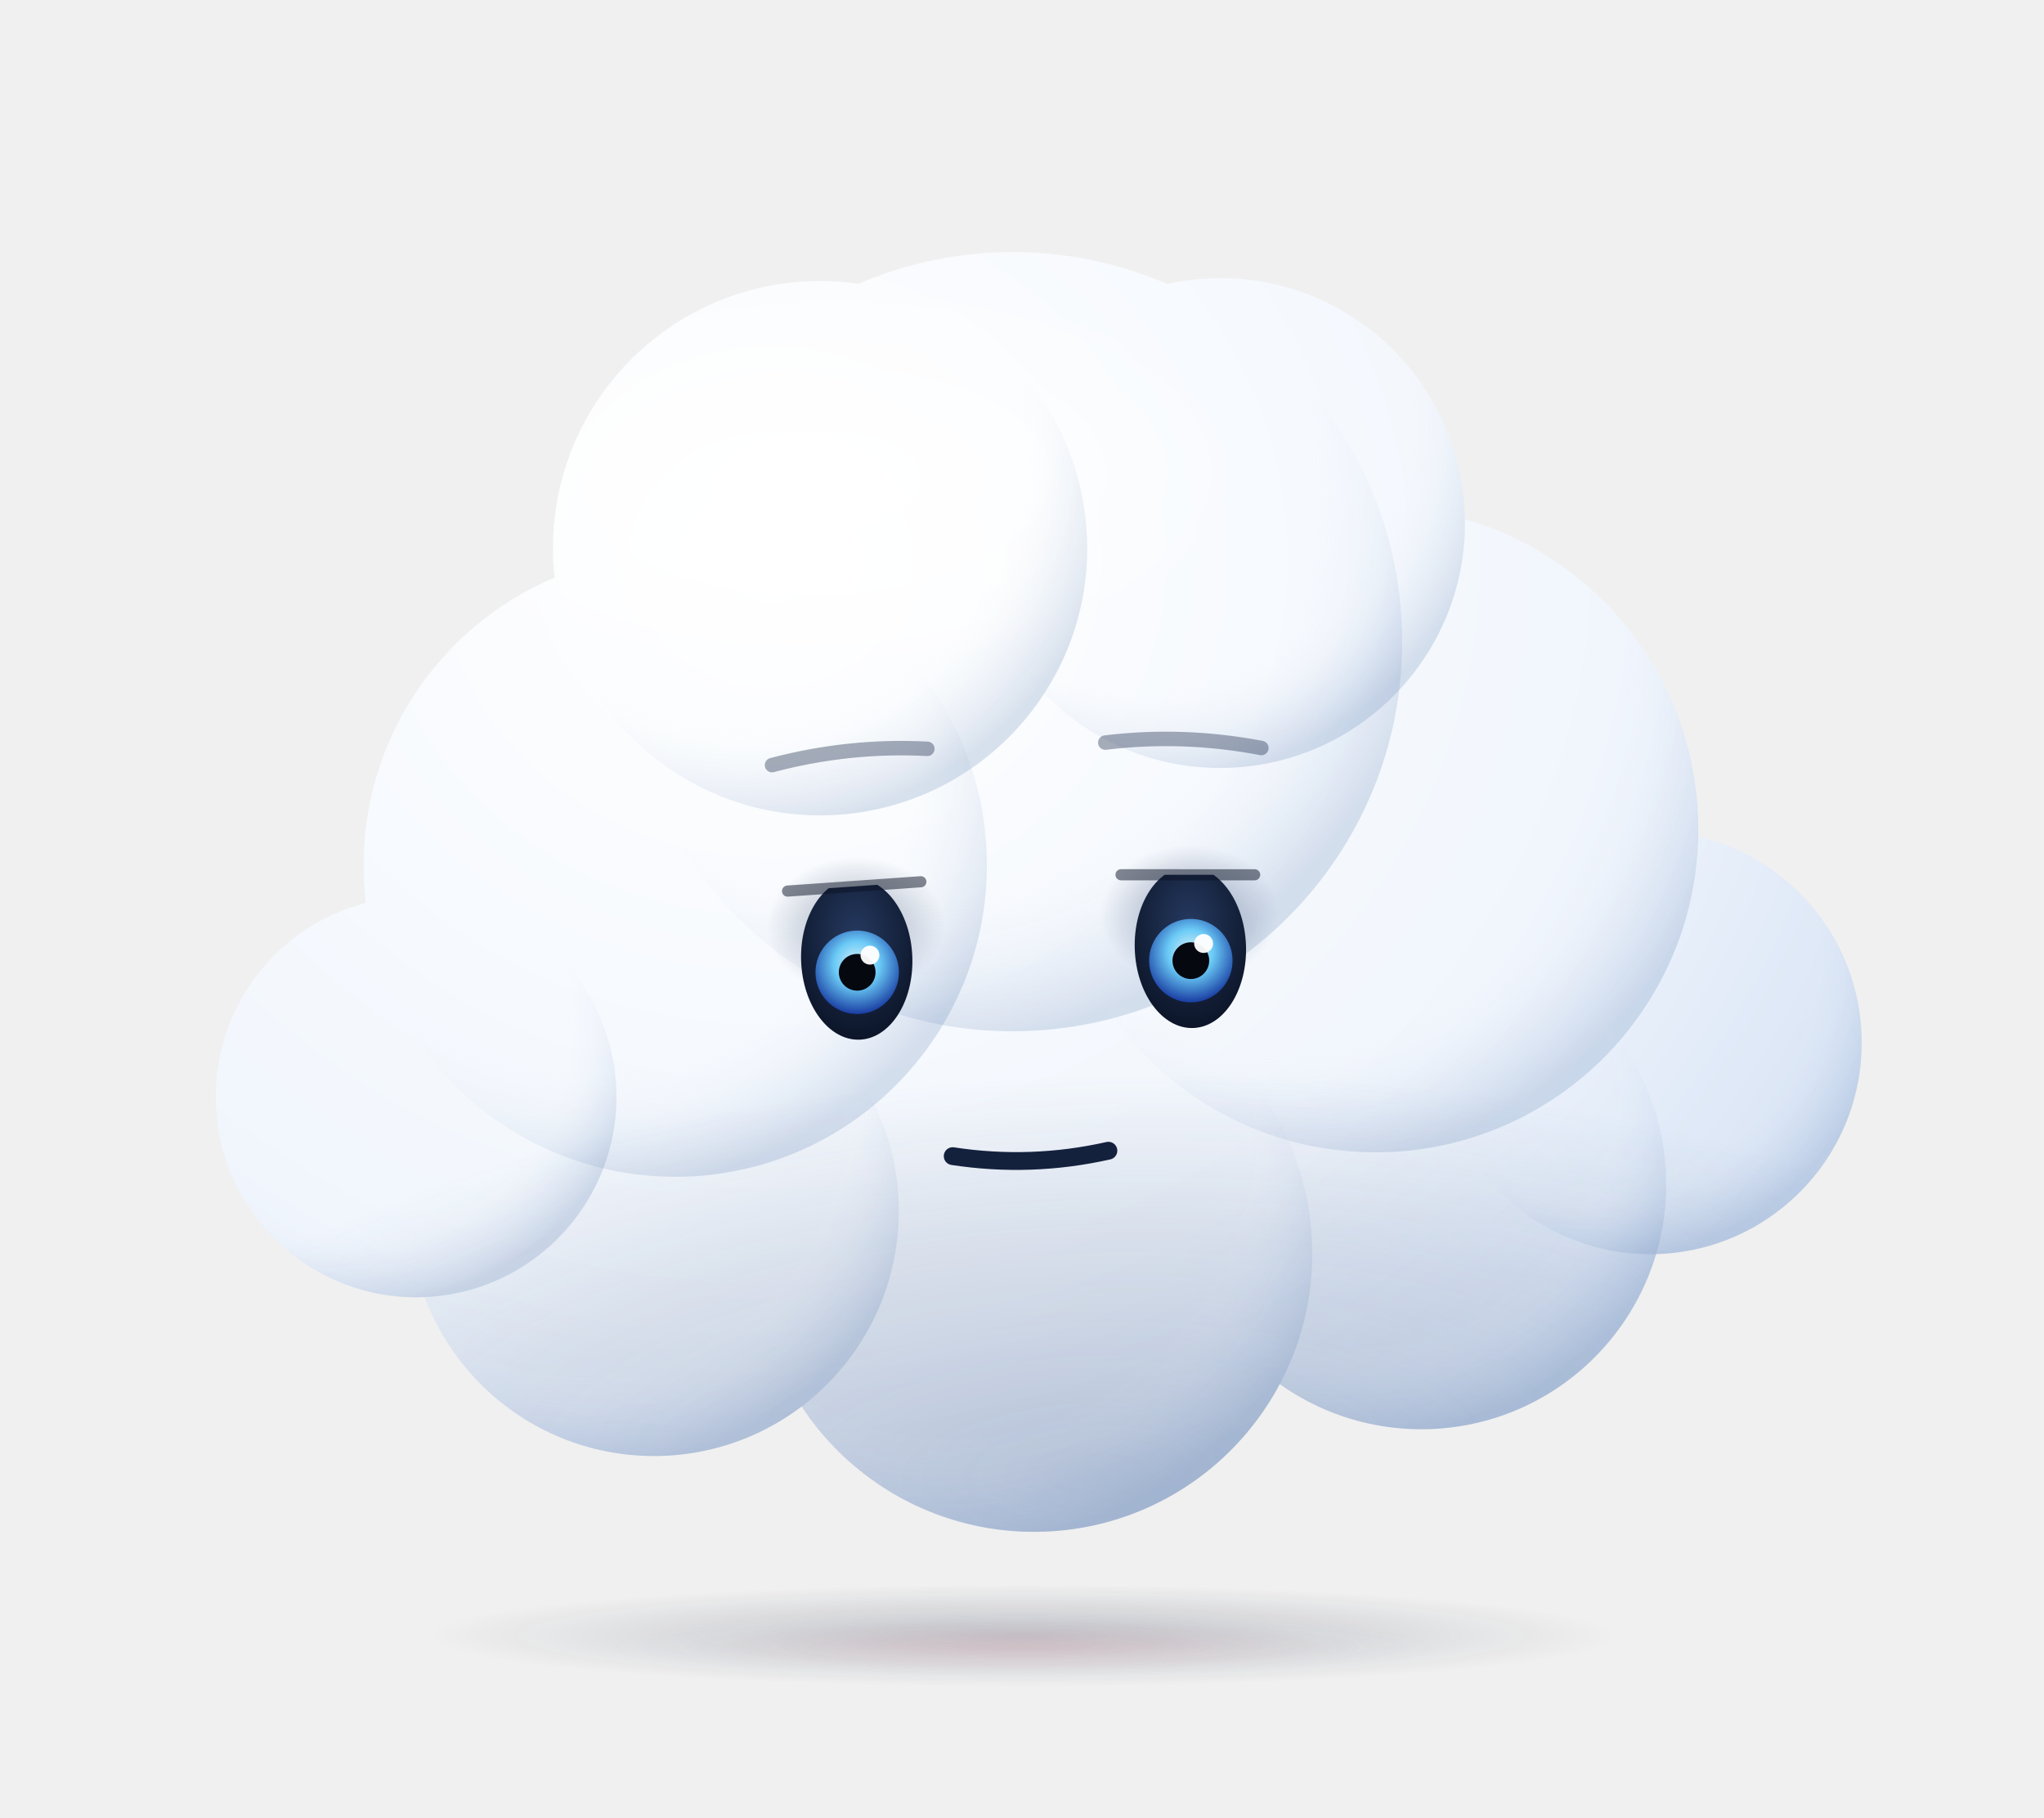
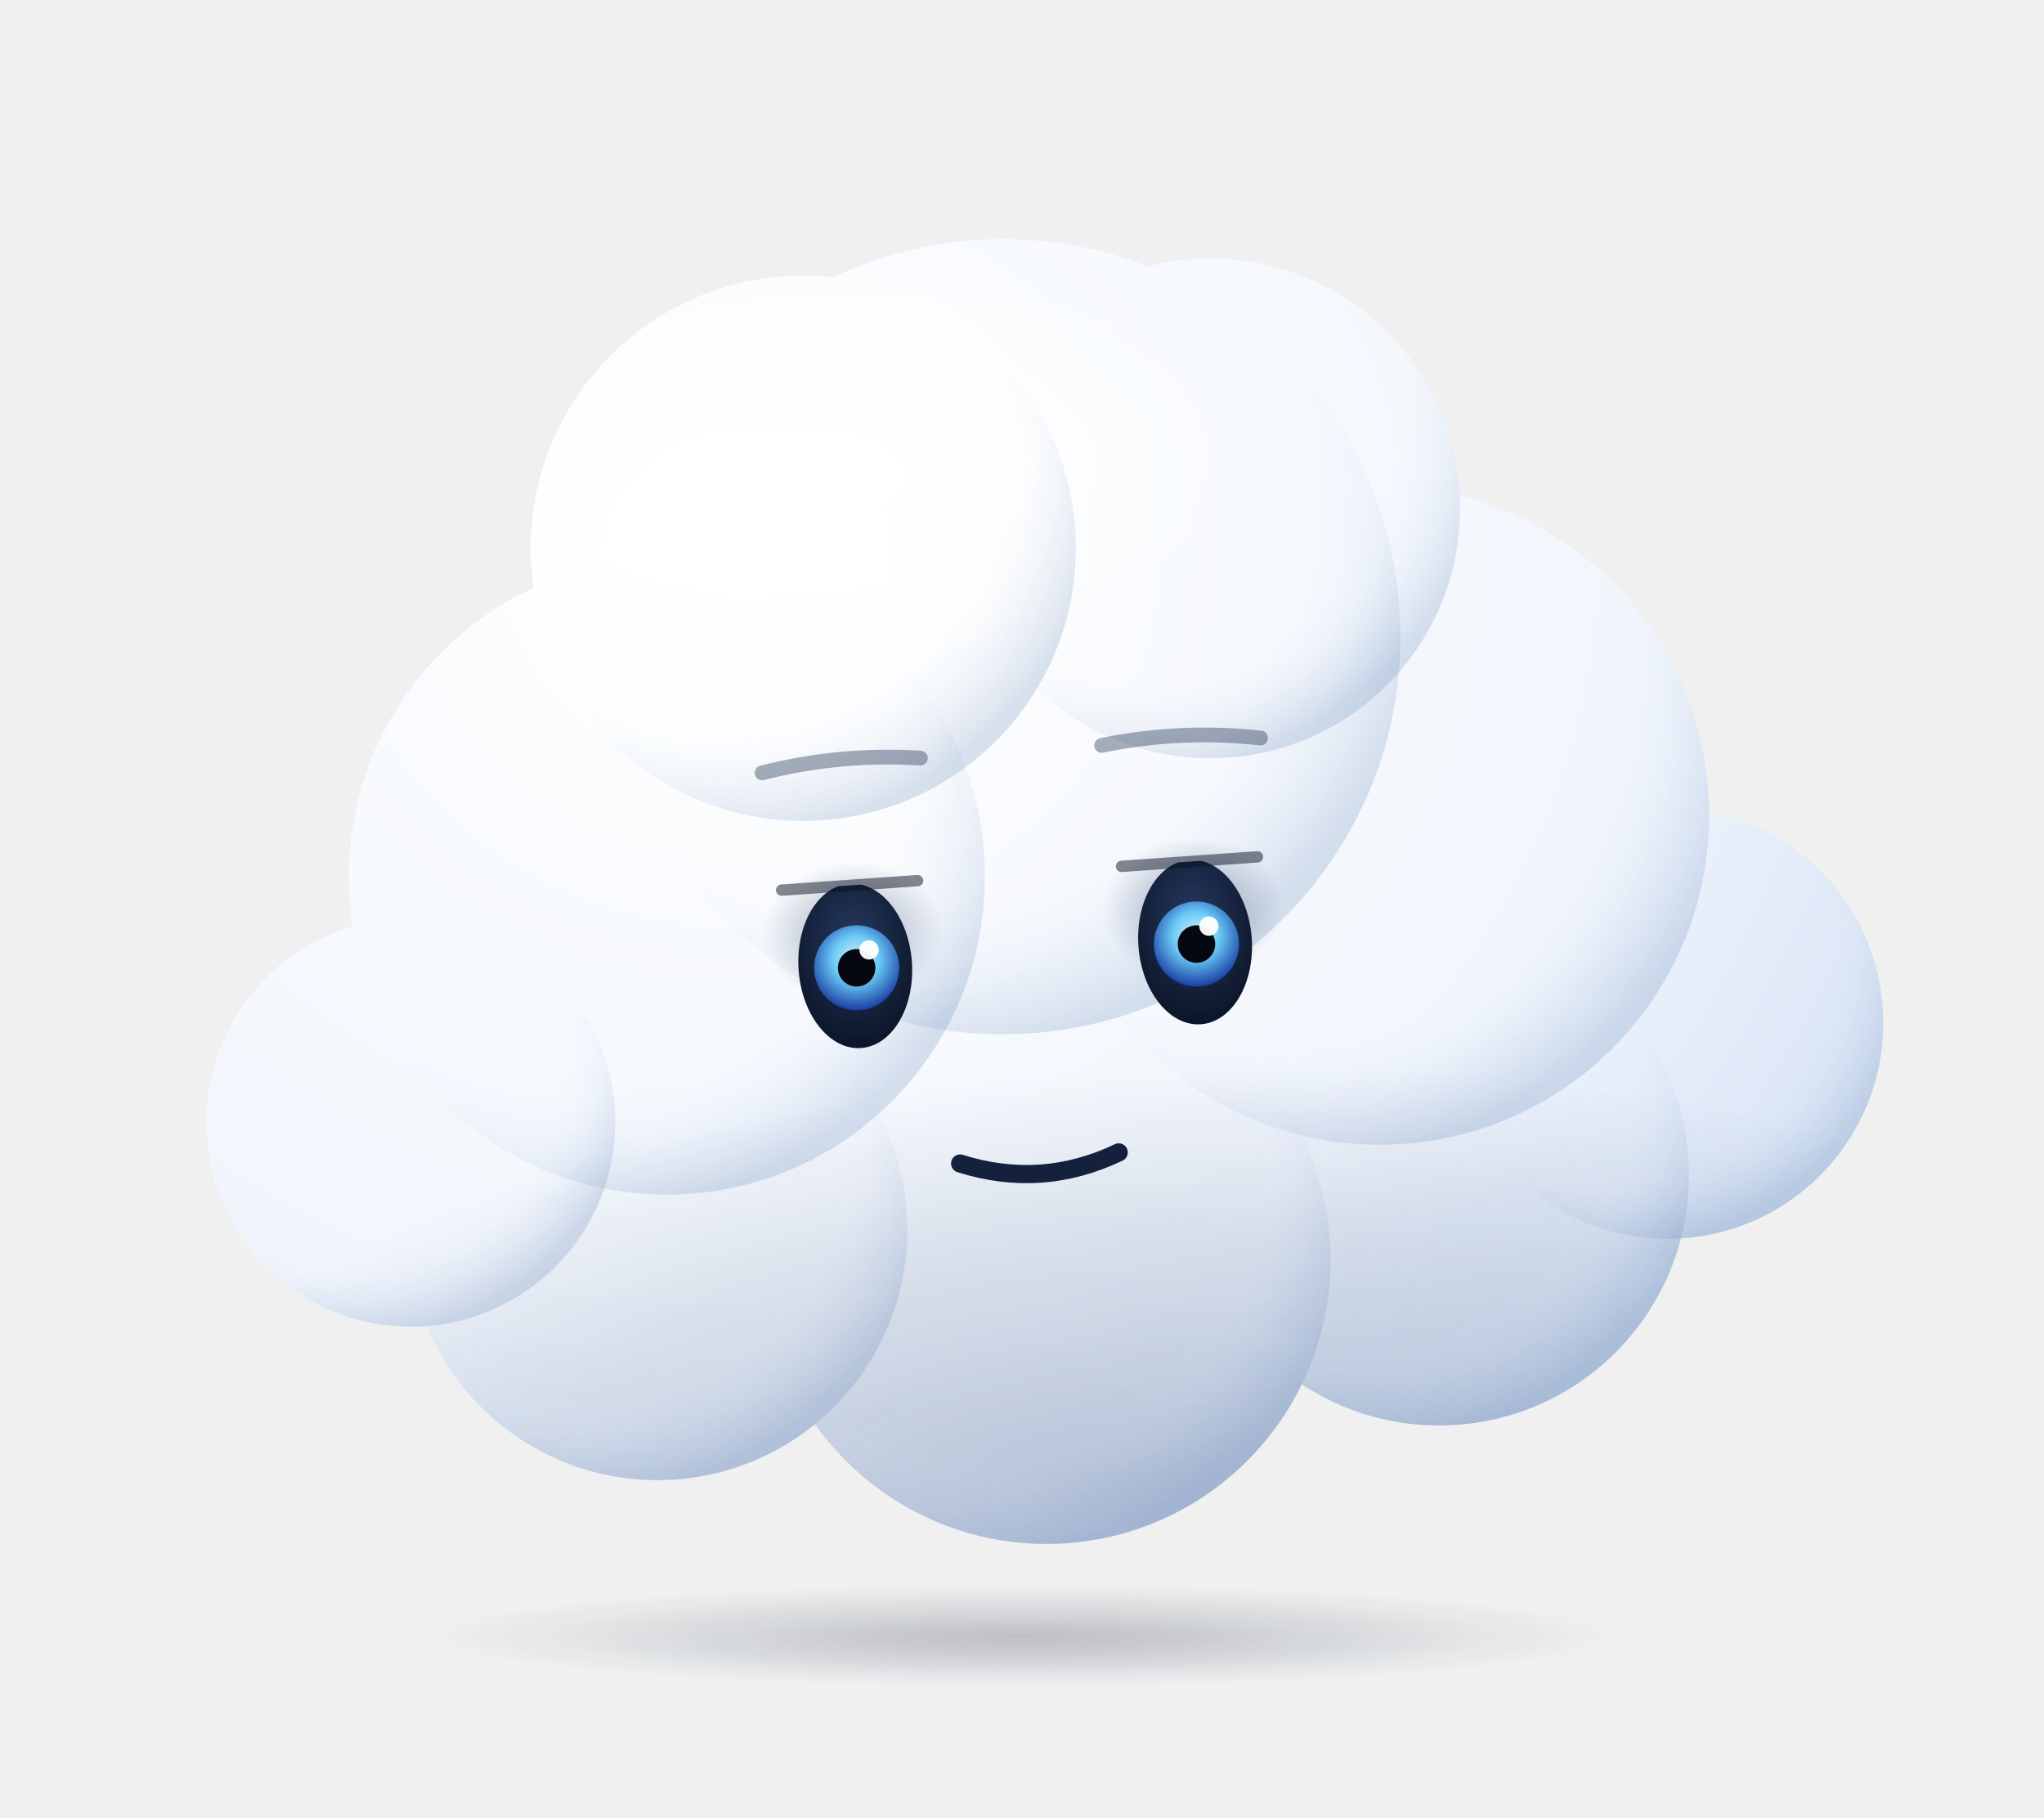
<svg xmlns="http://www.w3.org/2000/svg" viewBox="0 0 360 320" width="720" height="640">
  <defs>
    <radialGradient id="cl-body" cx="38%" cy="30%" r="78%">
      <stop offset="0" stop-color="#FFFFFF" />
      <stop offset="0.55" stop-color="#F1F6FD" />
      <stop offset="0.85" stop-color="#D3E0F3" />
      <stop offset="1" stop-color="#AAC0DE" />
    </radialGradient>
    <radialGradient id="cl-lobe" cx="36%" cy="30%" r="72%">
      <stop offset="0" stop-color="#FFFFFF" stop-opacity="0" />
      <stop offset="0.72" stop-color="#FFFFFF" stop-opacity="0" />
      <stop offset="0.9" stop-color="#7F9CC8" stop-opacity="0.12" />
      <stop offset="1" stop-color="#5D7FB0" stop-opacity="0.22" />
    </radialGradient>
    <radialGradient id="cl-iris" cx="50%" cy="40%" r="60%">
      <stop offset="0" stop-color="#E6FAFF" />
      <stop offset="0.45" stop-color="#6FD3FF" />
      <stop offset="1" stop-color="#1A3FA8" />
    </radialGradient>
    <radialGradient id="cl-eye" cx="50%" cy="35%" r="70%">
      <stop offset="0" stop-color="#25395F" />
      <stop offset="1" stop-color="#0A1224" />
    </radialGradient>
    <radialGradient id="cl-hi" cx="50%" cy="50%" r="50%">
      <stop offset="0" stop-color="#FFFFFF" stop-opacity="0.95" />
      <stop offset="0.6" stop-color="#FFFFFF" stop-opacity="0.45" />
      <stop offset="1" stop-color="#FFFFFF" stop-opacity="0" />
    </radialGradient>
    <radialGradient id="cl-shade" cx="50%" cy="50%" r="50%">
      <stop offset="0" stop-color="#1E3A6E" stop-opacity="0.24" />
      <stop offset="0.6" stop-color="#1E3A6E" stop-opacity="0.12" />
      <stop offset="1" stop-color="#1E3A6E" stop-opacity="0" />
    </radialGradient>
    <radialGradient id="cl-socket" cx="50%" cy="50%" r="50%">
      <stop offset="0" stop-color="#2A3F66" stop-opacity="0.42" />
      <stop offset="1" stop-color="#2A3F66" stop-opacity="0" />
    </radialGradient>
    <radialGradient id="cl-ground" cx="50%" cy="50%" r="50%">
      <stop offset="0" stop-color="#07102A" stop-opacity="0.6" />
      <stop offset="1" stop-color="#07102A" stop-opacity="0" />
    </radialGradient>
    <radialGradient id="cl-cyan" cx="50%" cy="50%" r="50%">
      <stop offset="0" stop-color="#6FD3FF" stop-opacity="0.9" />
      <stop offset="1" stop-color="#6FD3FF" stop-opacity="0" />
    </radialGradient>
    <radialGradient id="cl-coral" cx="50%" cy="50%" r="50%">
      <stop offset="0" stop-color="#FF8A8A" stop-opacity="0.9" />
      <stop offset="1" stop-color="#FF8A8A" stop-opacity="0" />
    </radialGradient>
    <clipPath id="cl-clip">
      <circle cx="180" cy="112" r="70" />
      <circle cx="118" cy="150" r="56" />
      <circle cx="244" cy="148" r="58" />
      <circle cx="146" cy="94" r="48" />
      <circle cx="218" cy="92" r="44" />
      <circle cx="70" cy="190" r="36" />
      <circle cx="292" cy="188" r="38" />
      <circle cx="112" cy="212" r="44" />
      <circle cx="180" cy="222" r="50" />
      <circle cx="250" cy="212" r="44" />
    </clipPath>
    <clipPath id="cl-ell-L">
      <ellipse cx="150" cy="168" rx="10" ry="14.5" />
    </clipPath>
    <clipPath id="cl-ell-R">
      <ellipse cx="210" cy="168" rx="10" ry="14.5" />
    </clipPath>
    <clipPath id="cl-lid-L">
-       <path d="M136 155.44 L164 154.46 L164 198 L136 198 Z" data-k="lidL" />
+       <path d="M136 153.79 L164 153.79 L164 198 L136 198 Z" data-k="lidL" />
    </clipPath>
    <clipPath id="cl-lid-R">
-       <path d="M196 154.46 L224 155.44 L224 198 L196 198 Z" data-k="lidR" />
+       <path d="M196 153.79 L224 153.79 L224 198 L196 198 Z" data-k="lidR" />
    </clipPath>
  </defs>
  <ellipse cx="180" cy="288" rx="104" ry="9" fill="url(#cl-ground)" fill-opacity="0.34" data-k="ground" />
-   <ellipse cx="180" cy="290" rx="78" ry="6" fill="url(#cl-cyan)" fill-opacity="0.08" data-k="glowCyan" />
-   <ellipse cx="180" cy="290" rx="60" ry="5" fill="url(#cl-coral)" fill-opacity="0.2" data-k="glowCoral" />
-   <g transform="translate(0 0) translate(180 160) rotate(-2) scale(0.98 0.98) translate(-180 -160)" data-k="body">
+   <ellipse cx="180" cy="290" rx="78" ry="6" fill="url(#cl-cyan)" fill-opacity="0.12" data-k="glowCyan" />
+   <ellipse cx="180" cy="290" rx="60" ry="5" fill="url(#cl-coral)" fill-opacity="0.14" data-k="glowCoral" />
+   <g transform="translate(0 0) translate(180 160) rotate(-4) scale(1 1) translate(-180 -160)" data-k="body">
    <g clip-path="url(#cl-clip)">
      <rect x="0" y="0" width="360" height="320" fill="url(#cl-body)" />
      <ellipse cx="146" cy="82" rx="78" ry="38" fill="url(#cl-hi)" />
      <ellipse cx="190" cy="262" rx="186" ry="72" fill="url(#cl-shade)" />
      <circle cx="180" cy="112" r="70" fill="url(#cl-lobe)" />
      <circle cx="118" cy="150" r="56" fill="url(#cl-lobe)" />
      <circle cx="244" cy="148" r="58" fill="url(#cl-lobe)" />
      <circle cx="146" cy="94" r="48" fill="url(#cl-lobe)" />
      <circle cx="218" cy="92" r="44" fill="url(#cl-lobe)" />
      <circle cx="70" cy="190" r="36" fill="url(#cl-lobe)" />
      <circle cx="292" cy="188" r="38" fill="url(#cl-lobe)" />
      <circle cx="112" cy="212" r="44" fill="url(#cl-lobe)" />
      <circle cx="180" cy="222" r="50" fill="url(#cl-lobe)" />
      <circle cx="250" cy="212" r="44" fill="url(#cl-lobe)" />
    </g>
    <ellipse cx="150" cy="162" rx="16" ry="12.325" fill="url(#cl-socket)" />
    <g clip-path="url(#cl-lid-L)">
      <g clip-path="url(#cl-ell-L)">
        <ellipse cx="150" cy="168" rx="10" ry="14.5" fill="url(#cl-eye)" />
-         <g transform="translate(0 2.39)" data-k="gazeL">
+         <g transform="translate(0.22 0.36)" data-k="gazeL">
          <circle cx="150" cy="168" r="7.5" fill="url(#cl-iris)" fill-opacity="0.95" />
          <circle cx="150" cy="168" r="3.3" fill="#05080F" />
          <circle cx="152.4" cy="165" r="1.7" fill="#FFFFFF" fill-opacity="0.95" />
        </g>
      </g>
    </g>
-     <path d="M138 155.37 L162 154.53" fill="none" stroke="#0A1224" stroke-opacity="0.5" stroke-width="2" stroke-linecap="round" data-k="lidEdgeL" />
-     <path d="M136 132.65 Q150 129.48 164 130.7" fill="none" stroke="#1B2A4A" stroke-opacity="0.38" stroke-width="2.6" stroke-linecap="round" data-k="browL" />
+     <path d="M138 153.79 L162 153.79" fill="none" stroke="#0A1224" stroke-opacity="0.5" stroke-width="2" stroke-linecap="round" data-k="lidEdgeL" />
+     <path d="M136 132.95 Q150 130.43 164 132.3" fill="none" stroke="#1B2A4A" stroke-opacity="0.38" stroke-width="2.6" stroke-linecap="round" data-k="browL" />
    <ellipse cx="210" cy="162" rx="16" ry="12.325" fill="url(#cl-socket)" />
    <g clip-path="url(#cl-lid-R)">
      <g clip-path="url(#cl-ell-R)">
        <ellipse cx="210" cy="168" rx="10" ry="14.5" fill="url(#cl-eye)" />
-         <g transform="translate(0 2.39)" data-k="gazeR">
+         <g transform="translate(0.22 0.36)" data-k="gazeR">
          <circle cx="210" cy="168" r="7.5" fill="url(#cl-iris)" fill-opacity="0.95" />
          <circle cx="210" cy="168" r="3.3" fill="#05080F" />
          <circle cx="212.4" cy="165" r="1.7" fill="#FFFFFF" fill-opacity="0.95" />
        </g>
      </g>
    </g>
-     <path d="M198 154.53 L222 155.37" fill="none" stroke="#0A1224" stroke-opacity="0.5" stroke-width="2" stroke-linecap="round" data-k="lidEdgeR" />
-     <path d="M224 132.65 Q210 129.48 196 130.7" fill="none" stroke="#1B2A4A" stroke-opacity="0.38" stroke-width="2.6" stroke-linecap="round" data-k="browR" />
-     <path d="M166 204 Q180 206.64 194 204" fill="none" stroke="#14213D" stroke-width="3.2" stroke-linecap="round" data-k="smile" />
+     <path d="M198 153.79 L222 153.79" fill="none" stroke="#0A1224" stroke-opacity="0.5" stroke-width="2" stroke-linecap="round" data-k="lidEdgeR" />
+     <path d="M224 132.95 Q210 130.43 196 132.3" fill="none" stroke="#1B2A4A" stroke-opacity="0.38" stroke-width="2.6" stroke-linecap="round" data-k="browR" />
+     <path d="M166 204 Q180 209.52 194 204" fill="none" stroke="#14213D" stroke-width="3.2" stroke-linecap="round" data-k="smile" />
    <ellipse cx="180" cy="207.28" rx="4.5" ry="0.8" fill="#14213D" fill-opacity="0" data-k="mouthOpen" />
  </g>
</svg>
